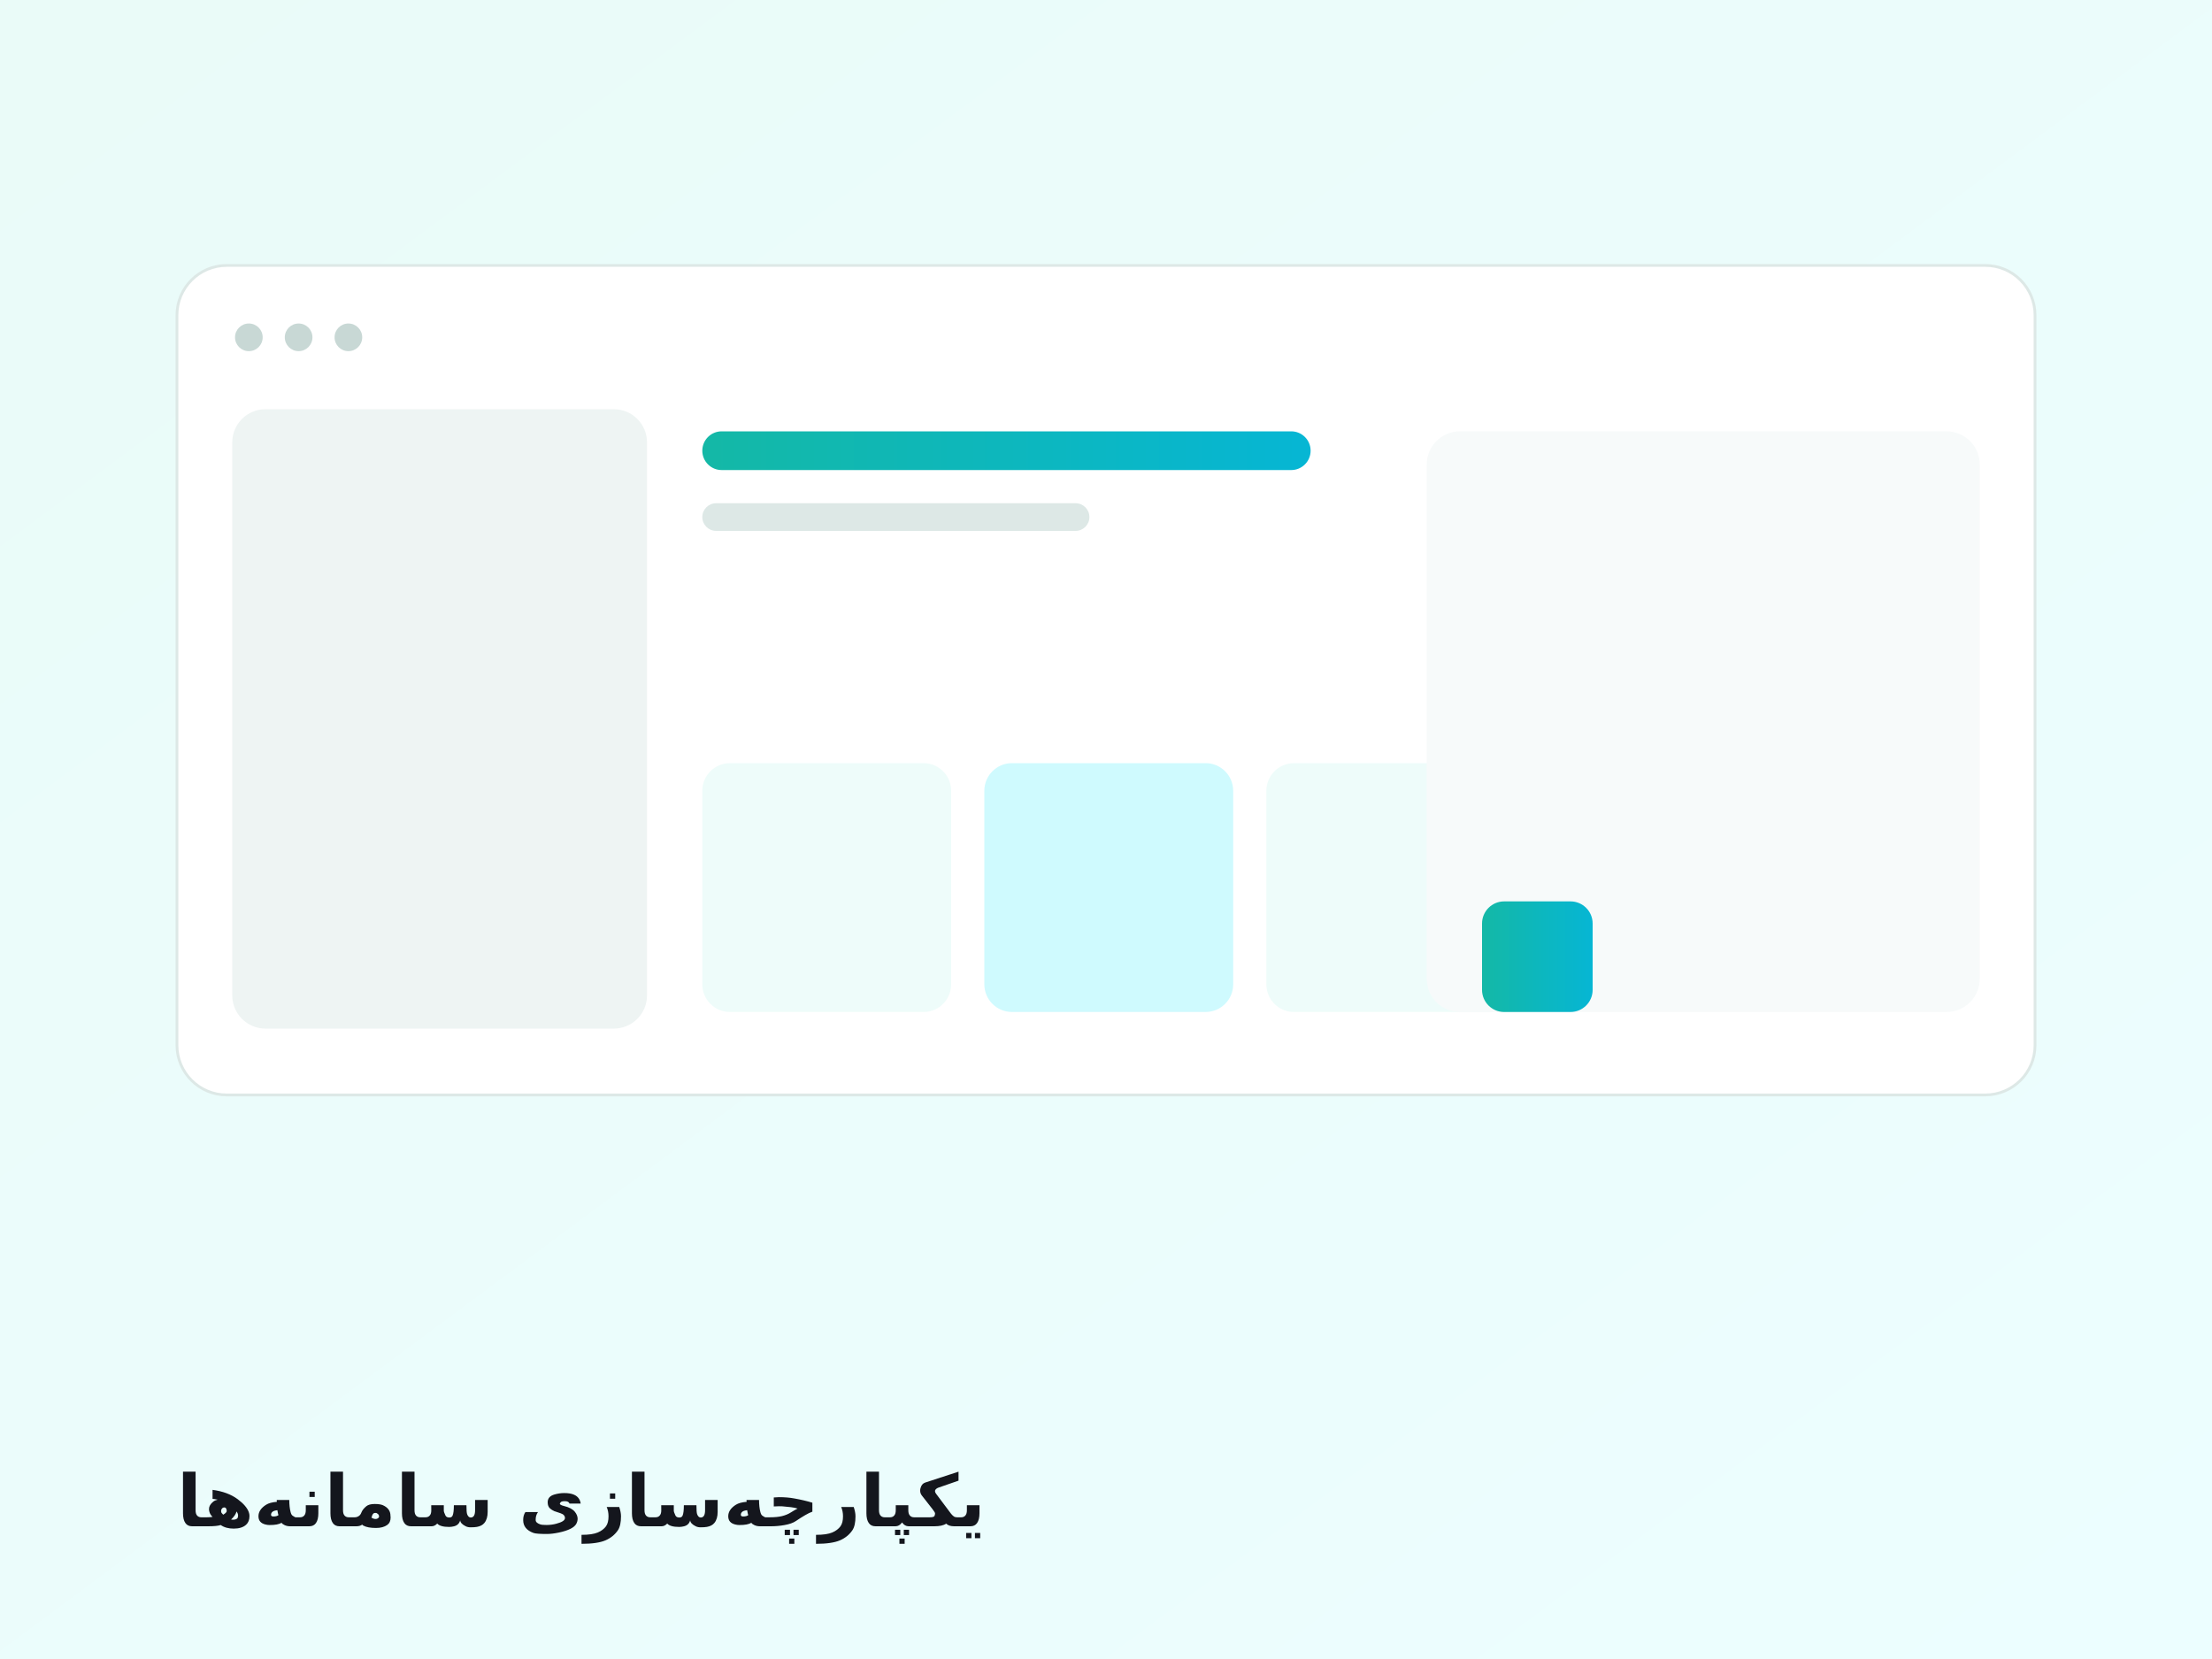
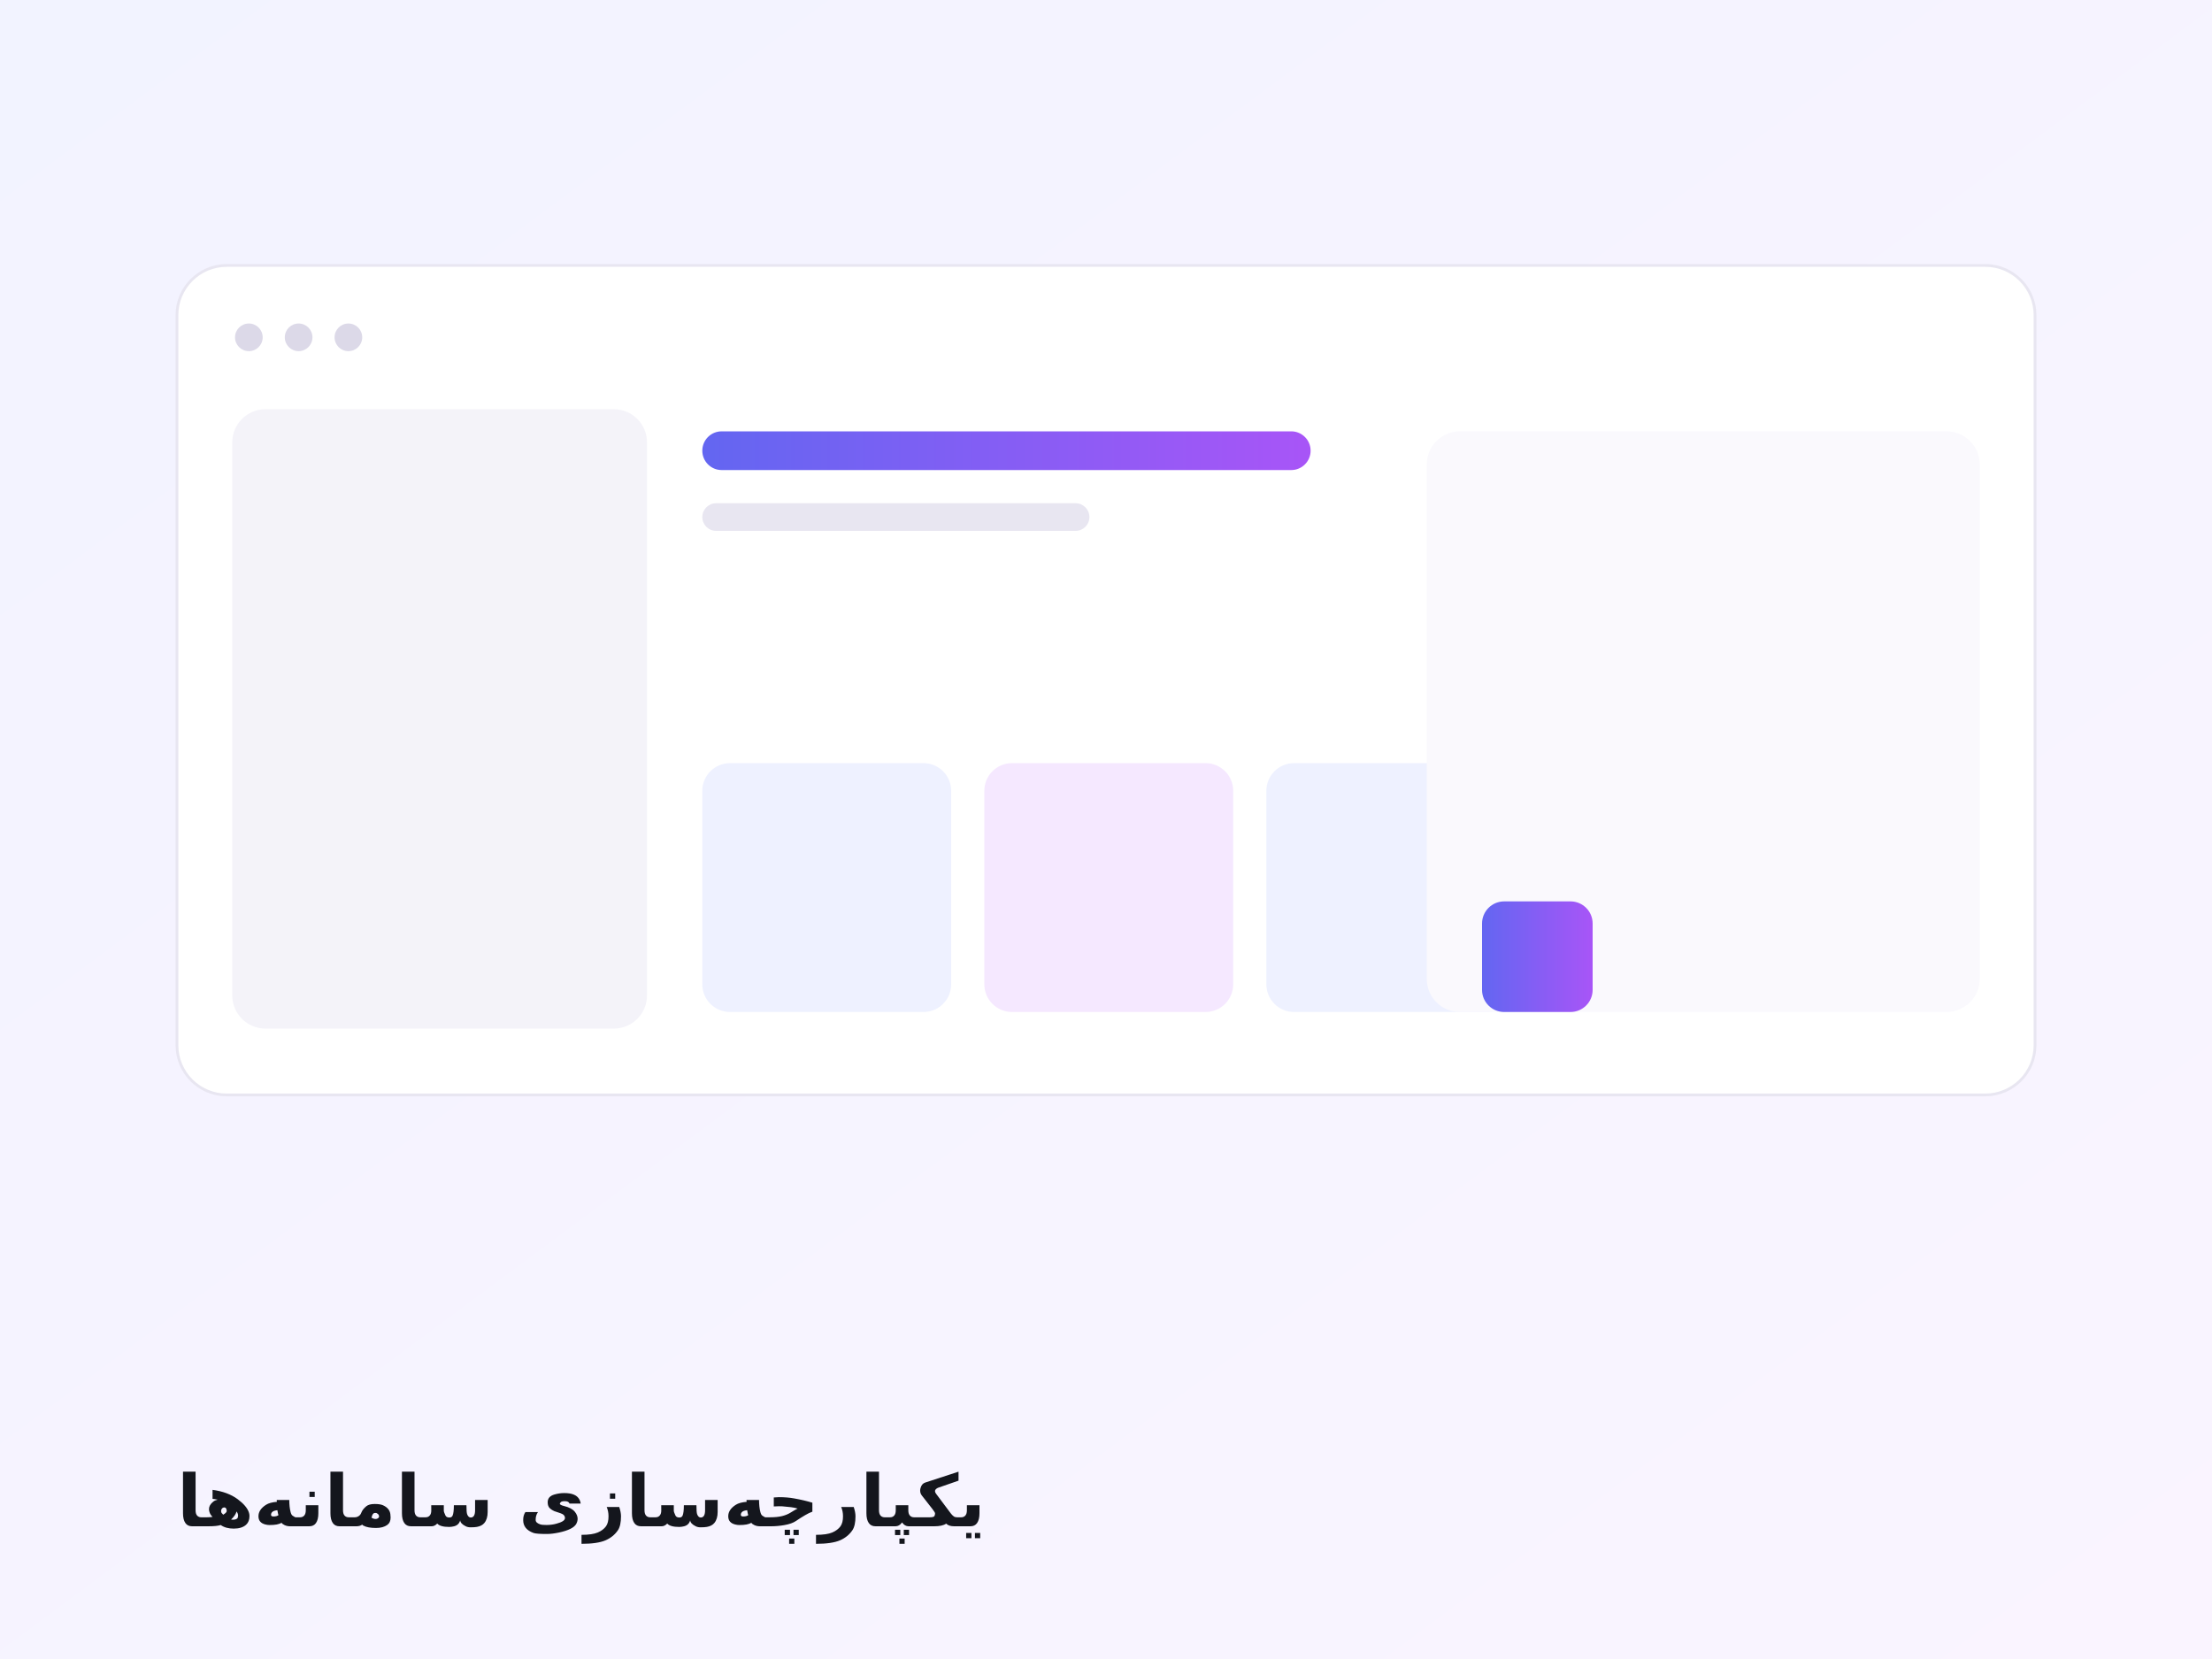
<svg xmlns="http://www.w3.org/2000/svg" width="800" height="600" viewBox="0 0 800 600" role="img" aria-label="یکپارچه‌سازی سامانه‌ها">
  <defs>
    <linearGradient id="bga1d5f1" x1="0" y1="0" x2="1" y2="1">
-       <stop offset="0" stop-color="#eafbf8" />
-       <stop offset="1" stop-color="#ecfeff" />
+       <stop offset="0" stop-color="#f2f3ff" />
+       <stop offset="1" stop-color="#faf4ff" />
    </linearGradient>
    <linearGradient id="aca1d5f1" x1="0" y1="0" x2="1" y2="0">
-       <stop offset="0" stop-color="#14b8a6" />
-       <stop offset="1" stop-color="#06b6d4" />
+       <stop offset="0" stop-color="#6366f1" />
+       <stop offset="1" stop-color="#a855f7" />
    </linearGradient>
  </defs>
  <rect width="800" height="600" fill="url(#bga1d5f1)" />
  <g transform="translate(64 96)">
-     <rect width="672" height="300" rx="18" fill="#ffffff" stroke="#dde8e6" />
-     <circle cx="26" cy="26" r="5" fill="#c8d8d5" />
-     <circle cx="44" cy="26" r="5" fill="#c8d8d5" />
-     <circle cx="62" cy="26" r="5" fill="#c8d8d5" />
-     <rect x="20" y="52" width="150" height="224" rx="12" fill="#eef4f3" />
+     <rect width="672" height="300" rx="18" fill="#ffffff" stroke="#e8e6f1" />
+     <circle cx="26" cy="26" r="5" fill="#dcd9e8" />
+     <circle cx="44" cy="26" r="5" fill="#dcd9e8" />
+     <circle cx="62" cy="26" r="5" fill="#dcd9e8" />
+     <rect x="20" y="52" width="150" height="224" rx="12" fill="#f4f3f9" />
    <rect x="190" y="60" width="220" height="14" rx="7" fill="url(#aca1d5f1)" />
-     <rect x="190" y="86" width="140" height="10" rx="5" fill="#dde8e6" />
-     <rect x="190" y="180" width="90" height="90" rx="10" fill="#eefcfa" />
-     <rect x="292" y="180" width="90" height="90" rx="10" fill="#cffafe" />
-     <rect x="394" y="180" width="90" height="90" rx="10" fill="#eefcfa" />
-     <rect x="452" y="60" width="200" height="210" rx="12" fill="#f7fafa" />
+     <rect x="190" y="86" width="140" height="10" rx="5" fill="#e8e6f1" />
+     <rect x="190" y="180" width="90" height="90" rx="10" fill="#eef1ff" />
+     <rect x="292" y="180" width="90" height="90" rx="10" fill="#f5e8ff" />
+     <rect x="394" y="180" width="90" height="90" rx="10" fill="#eef1ff" />
+     <rect x="452" y="60" width="200" height="210" rx="12" fill="#faf9fd" />
    <rect x="472" y="230" width="40" height="40" rx="8" fill="url(#aca1d5f1)" />
  </g>
  <text x="8%" y="552" fill="#14161d" font-family="Vazirmatn, Tahoma, sans-serif" font-size="26" font-weight="700">یکپارچه‌سازی سامانه‌ها</text>
</svg>
